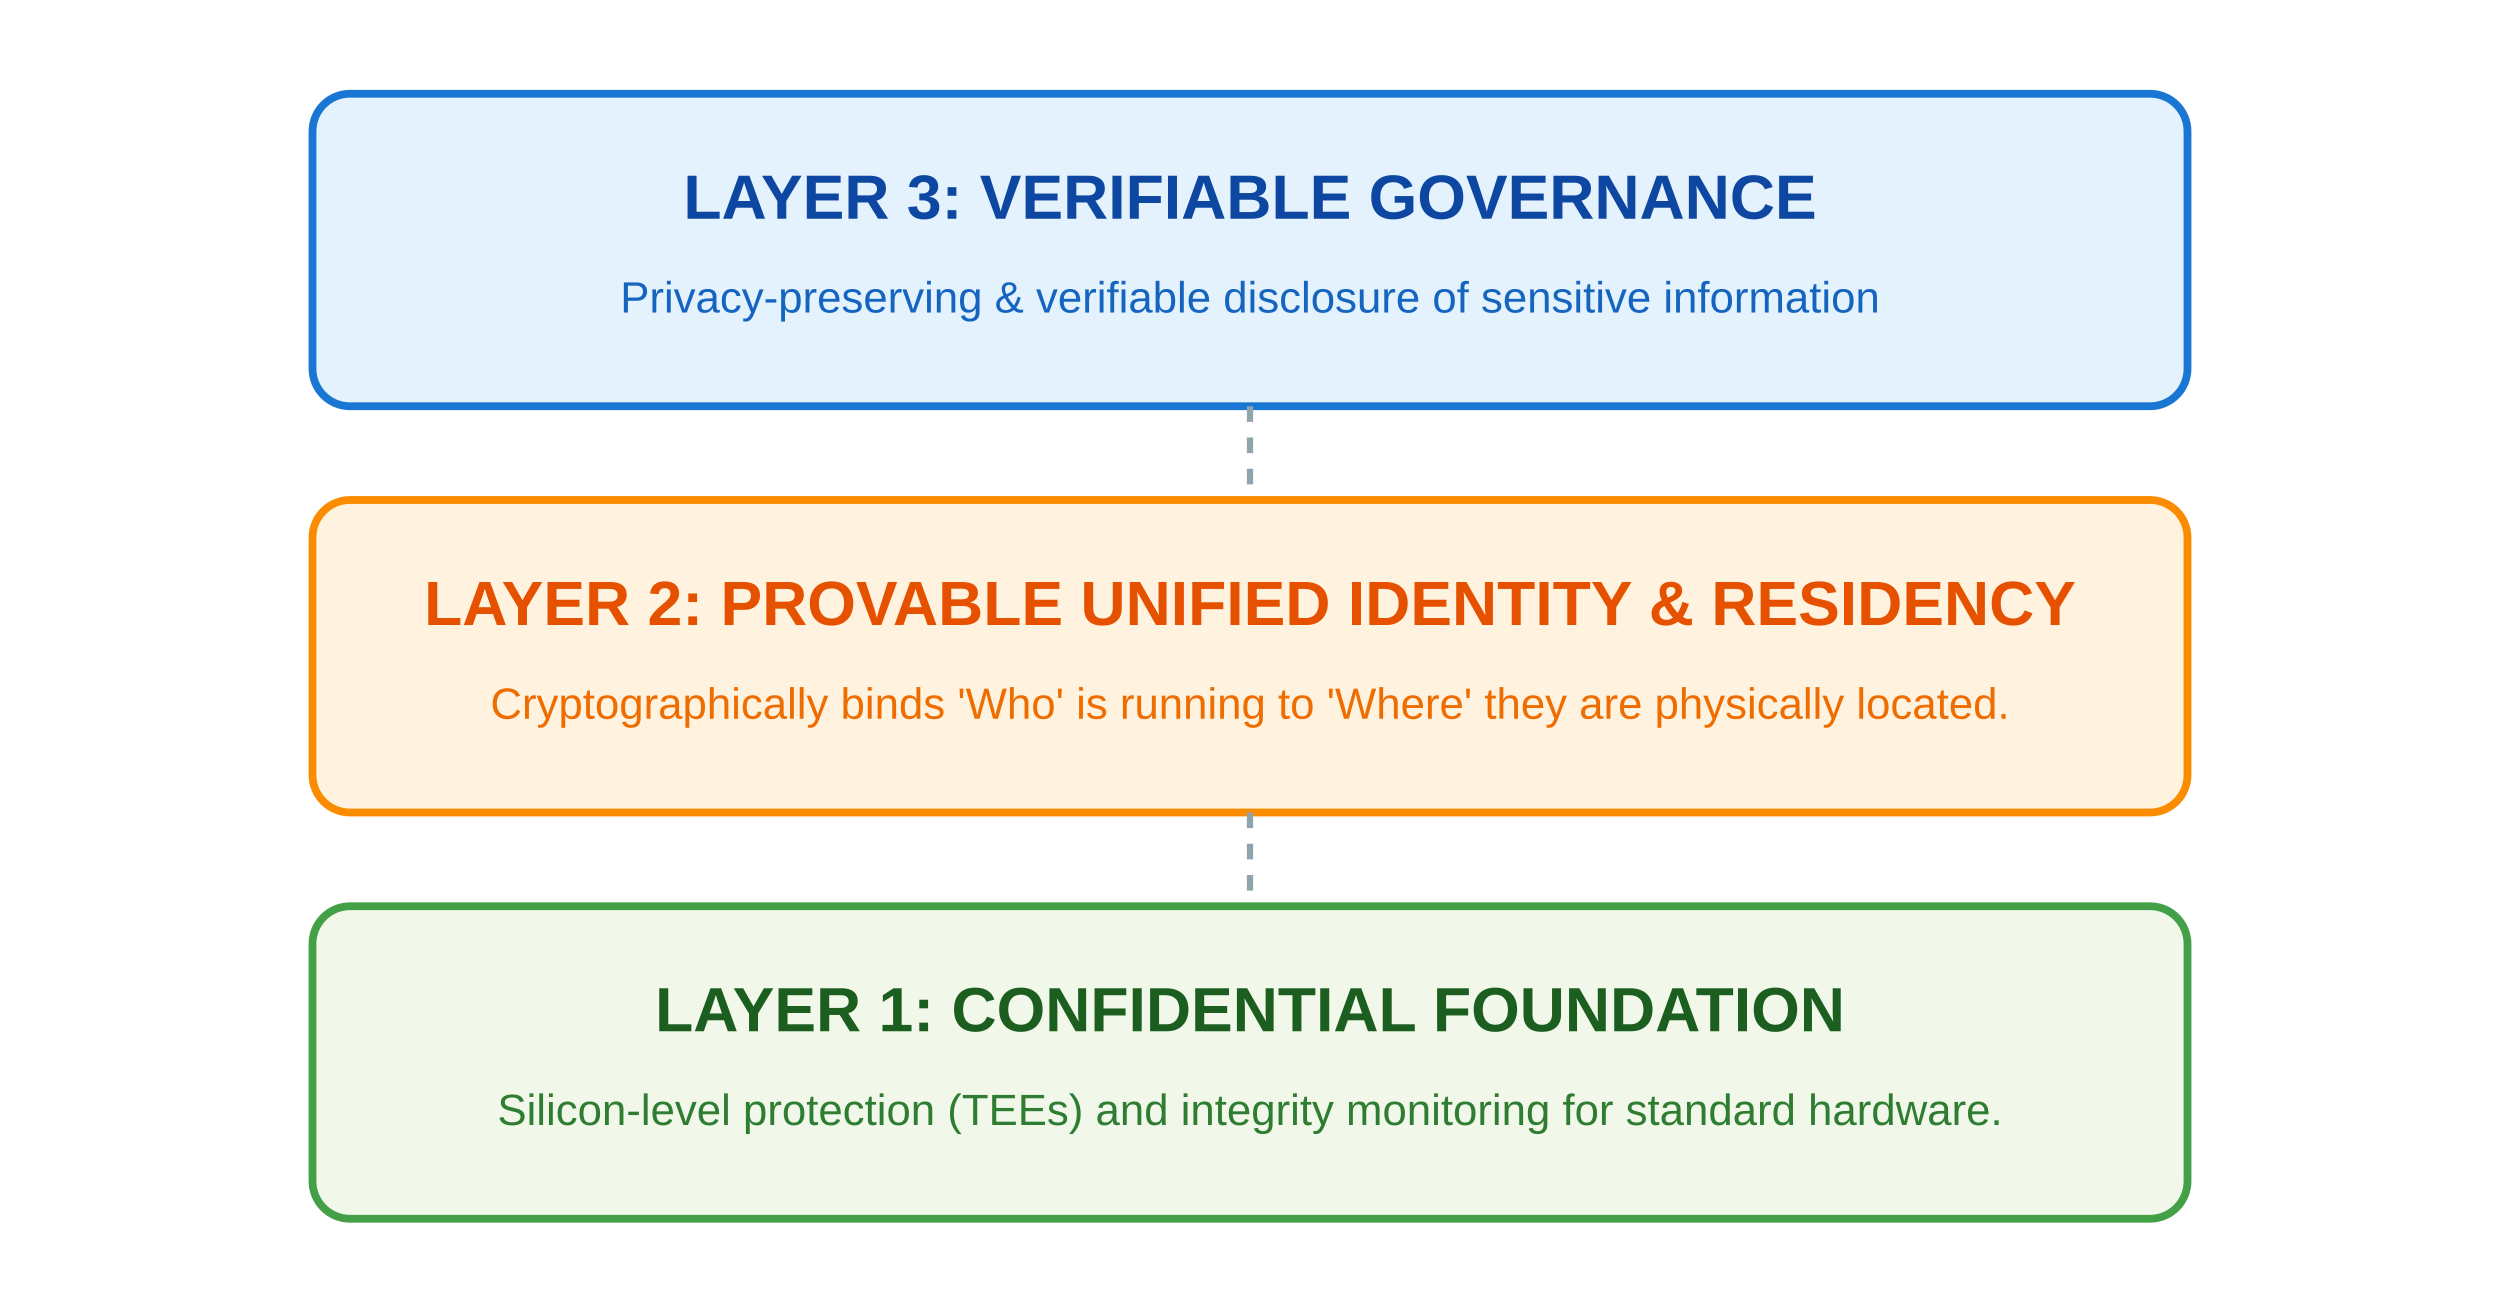
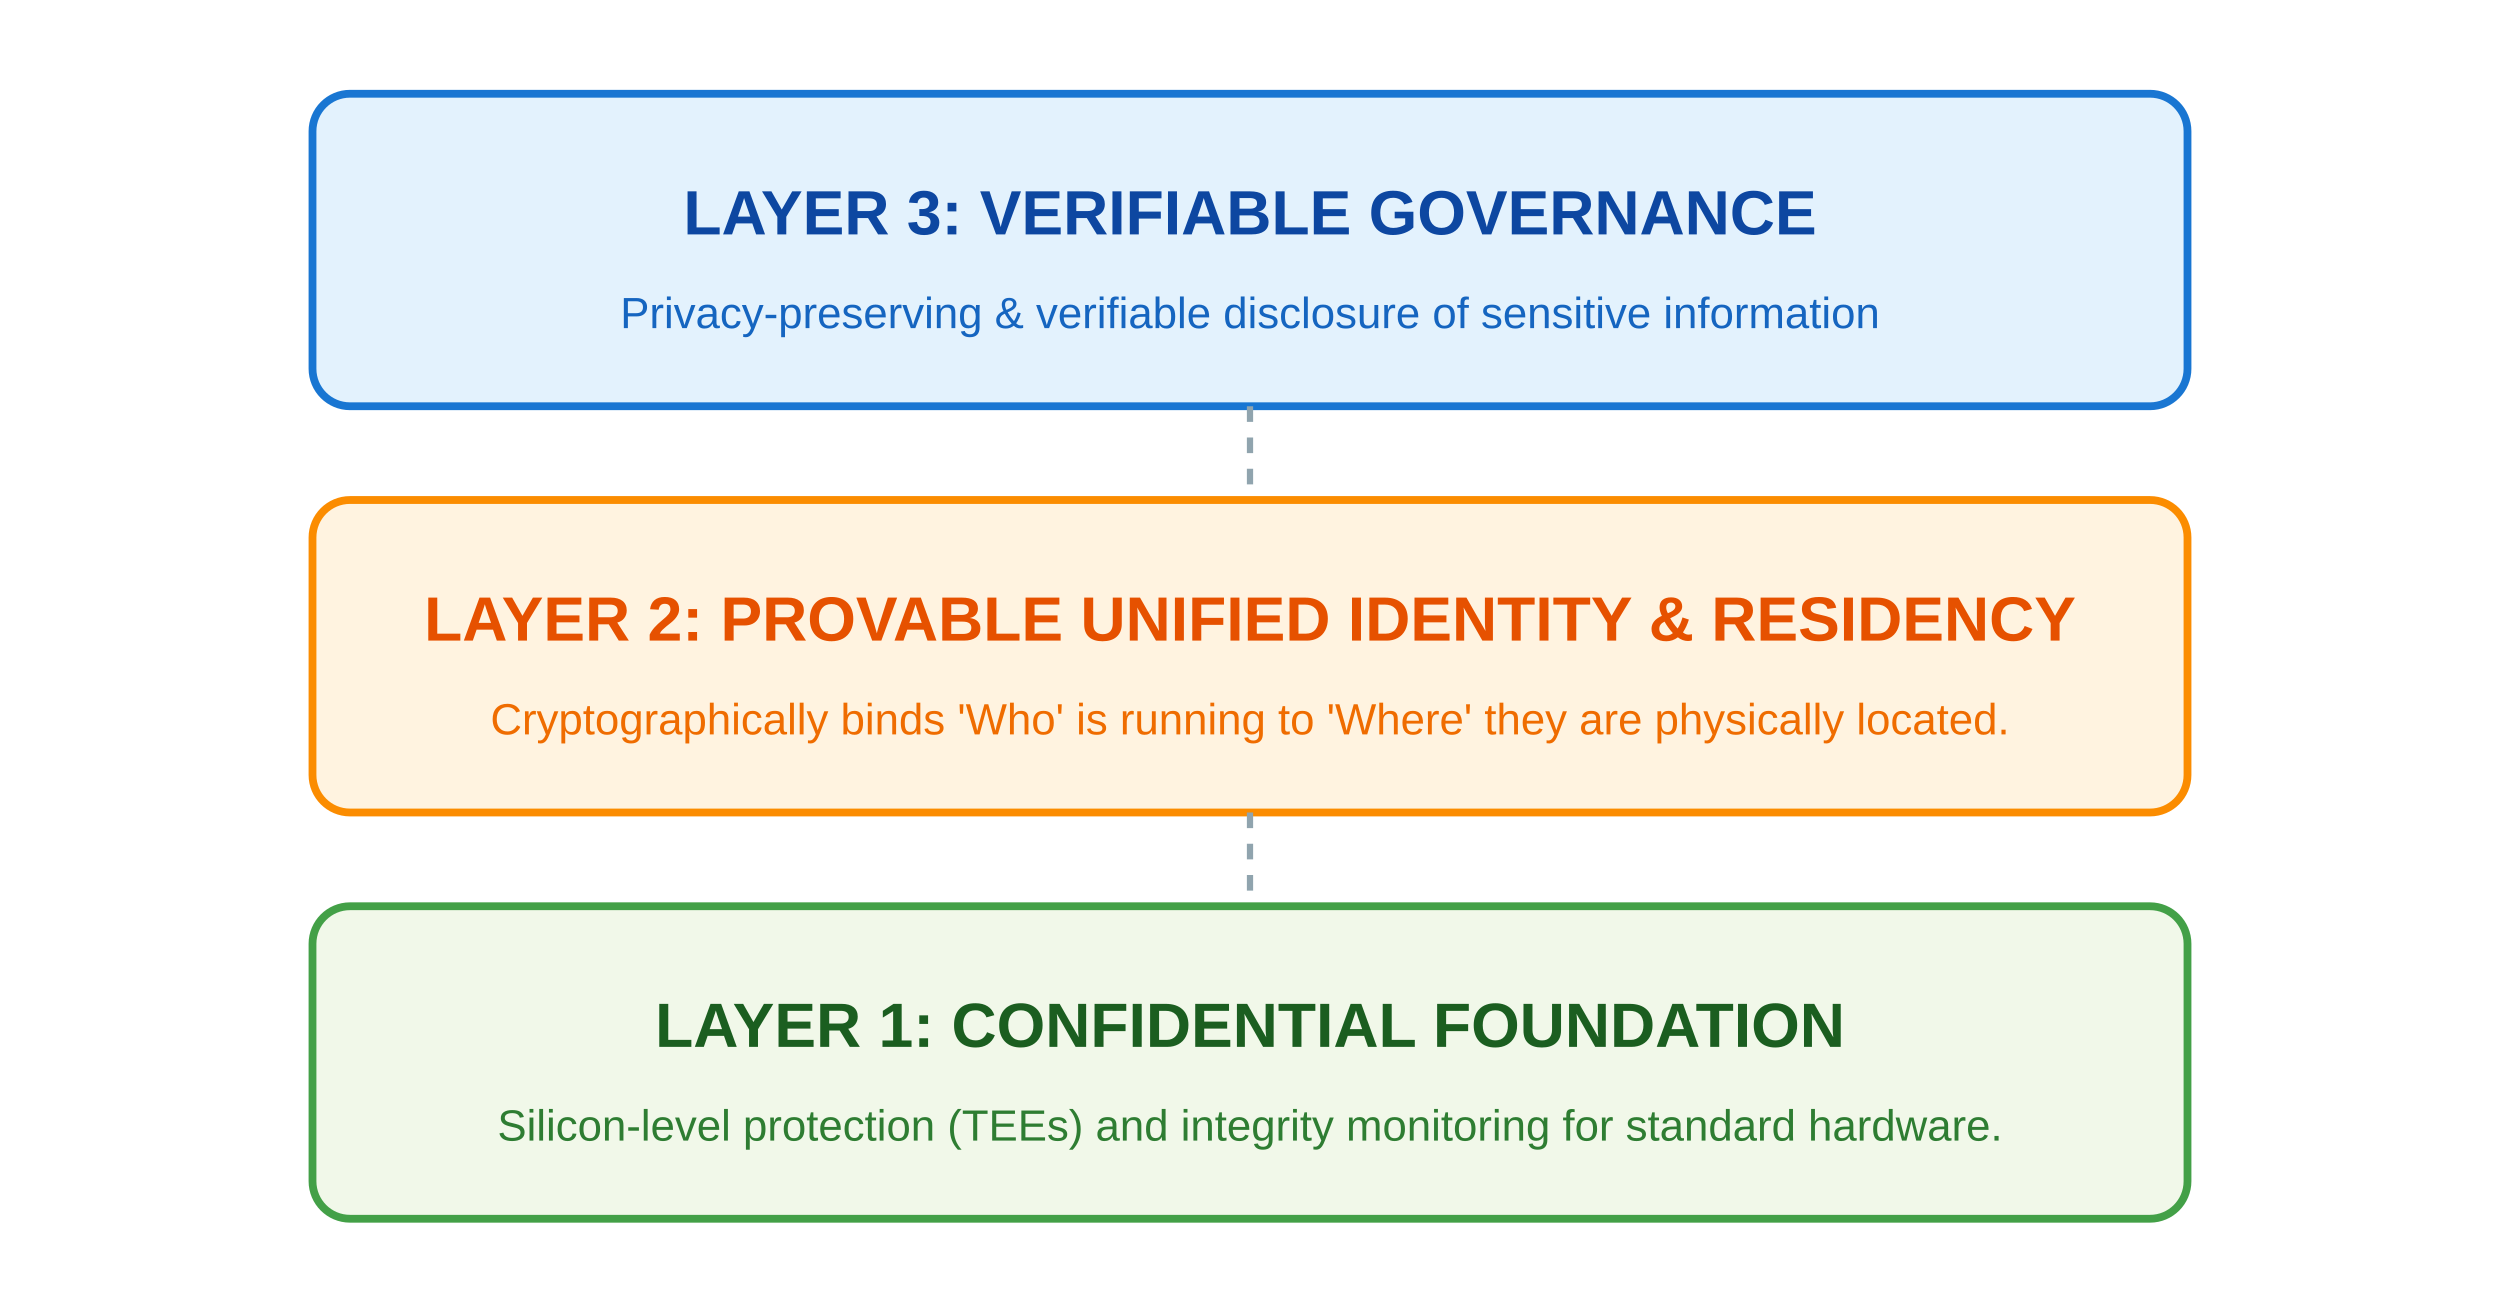
<svg xmlns="http://www.w3.org/2000/svg" width="800" height="420" viewBox="0 0 800 420">
  <g transform="translate(100, 30)">
    <rect width="600" height="100" rx="12" fill="#E3F2FD" stroke="#1976D2" stroke-width="2.5" />
-     <text x="300" y="40" font-family="Arial, sans-serif" font-size="20" font-weight="bold" text-anchor="middle" fill="#0D47A1">LAYER 3: VERIFIABLE GOVERNANCE</text>
-     <text x="300" y="70" font-family="Arial, sans-serif" font-size="14" text-anchor="middle" fill="#1565C0">Privacy-preserving &amp; verifiable disclosure of sensitive information</text>
+     <text x="300" y="45" font-family="Arial, sans-serif" font-size="20" font-weight="bold" text-anchor="middle" fill="#0D47A1">LAYER 3: VERIFIABLE GOVERNANCE</text>
+     <text x="300" y="75" font-family="Arial, sans-serif" font-size="14" text-anchor="middle" fill="#1565C0">Privacy-preserving &amp; verifiable disclosure of sensitive information</text>
  </g>
  <g transform="translate(100, 160)">
    <rect width="600" height="100" rx="12" fill="#FFF3E0" stroke="#FB8C00" stroke-width="2.5" />
-     <text x="300" y="40" font-family="Arial, sans-serif" font-size="20" font-weight="bold" text-anchor="middle" fill="#E65100">LAYER 2: PROVABLE UNIFIED IDENTITY &amp; RESIDENCY</text>
-     <text x="300" y="70" font-family="Arial, sans-serif" font-size="14" text-anchor="middle" fill="#EF6C00">Cryptographically binds 'Who' is running to 'Where' they are physically located.</text>
+     <text x="300" y="45" font-family="Arial, sans-serif" font-size="20" font-weight="bold" text-anchor="middle" fill="#E65100">LAYER 2: PROVABLE UNIFIED IDENTITY &amp; RESIDENCY</text>
+     <text x="300" y="75" font-family="Arial, sans-serif" font-size="14" text-anchor="middle" fill="#EF6C00">Cryptographically binds 'Who' is running to 'Where' they are physically located.</text>
  </g>
  <g transform="translate(100, 290)">
    <rect width="600" height="100" rx="12" fill="#F1F8E9" stroke="#43A047" stroke-width="2.5" />
-     <text x="300" y="40" font-family="Arial, sans-serif" font-size="20" font-weight="bold" text-anchor="middle" fill="#1B5E20">LAYER 1: CONFIDENTIAL FOUNDATION</text>
-     <text x="300" y="70" font-family="Arial, sans-serif" font-size="14" text-anchor="middle" fill="#2E7D32">Silicon-level protection (TEEs) and integrity monitoring for standard hardware.</text>
+     <text x="300" y="45" font-family="Arial, sans-serif" font-size="20" font-weight="bold" text-anchor="middle" fill="#1B5E20">LAYER 1: CONFIDENTIAL FOUNDATION</text>
+     <text x="300" y="75" font-family="Arial, sans-serif" font-size="14" text-anchor="middle" fill="#2E7D32">Silicon-level protection (TEEs) and integrity monitoring for standard hardware.</text>
  </g>
  <line x1="400" y1="130" x2="400" y2="160" stroke="#90A4AE" stroke-width="2" stroke-dasharray="5,5" />
  <line x1="400" y1="260" x2="400" y2="290" stroke="#90A4AE" stroke-width="2" stroke-dasharray="5,5" />
</svg>
